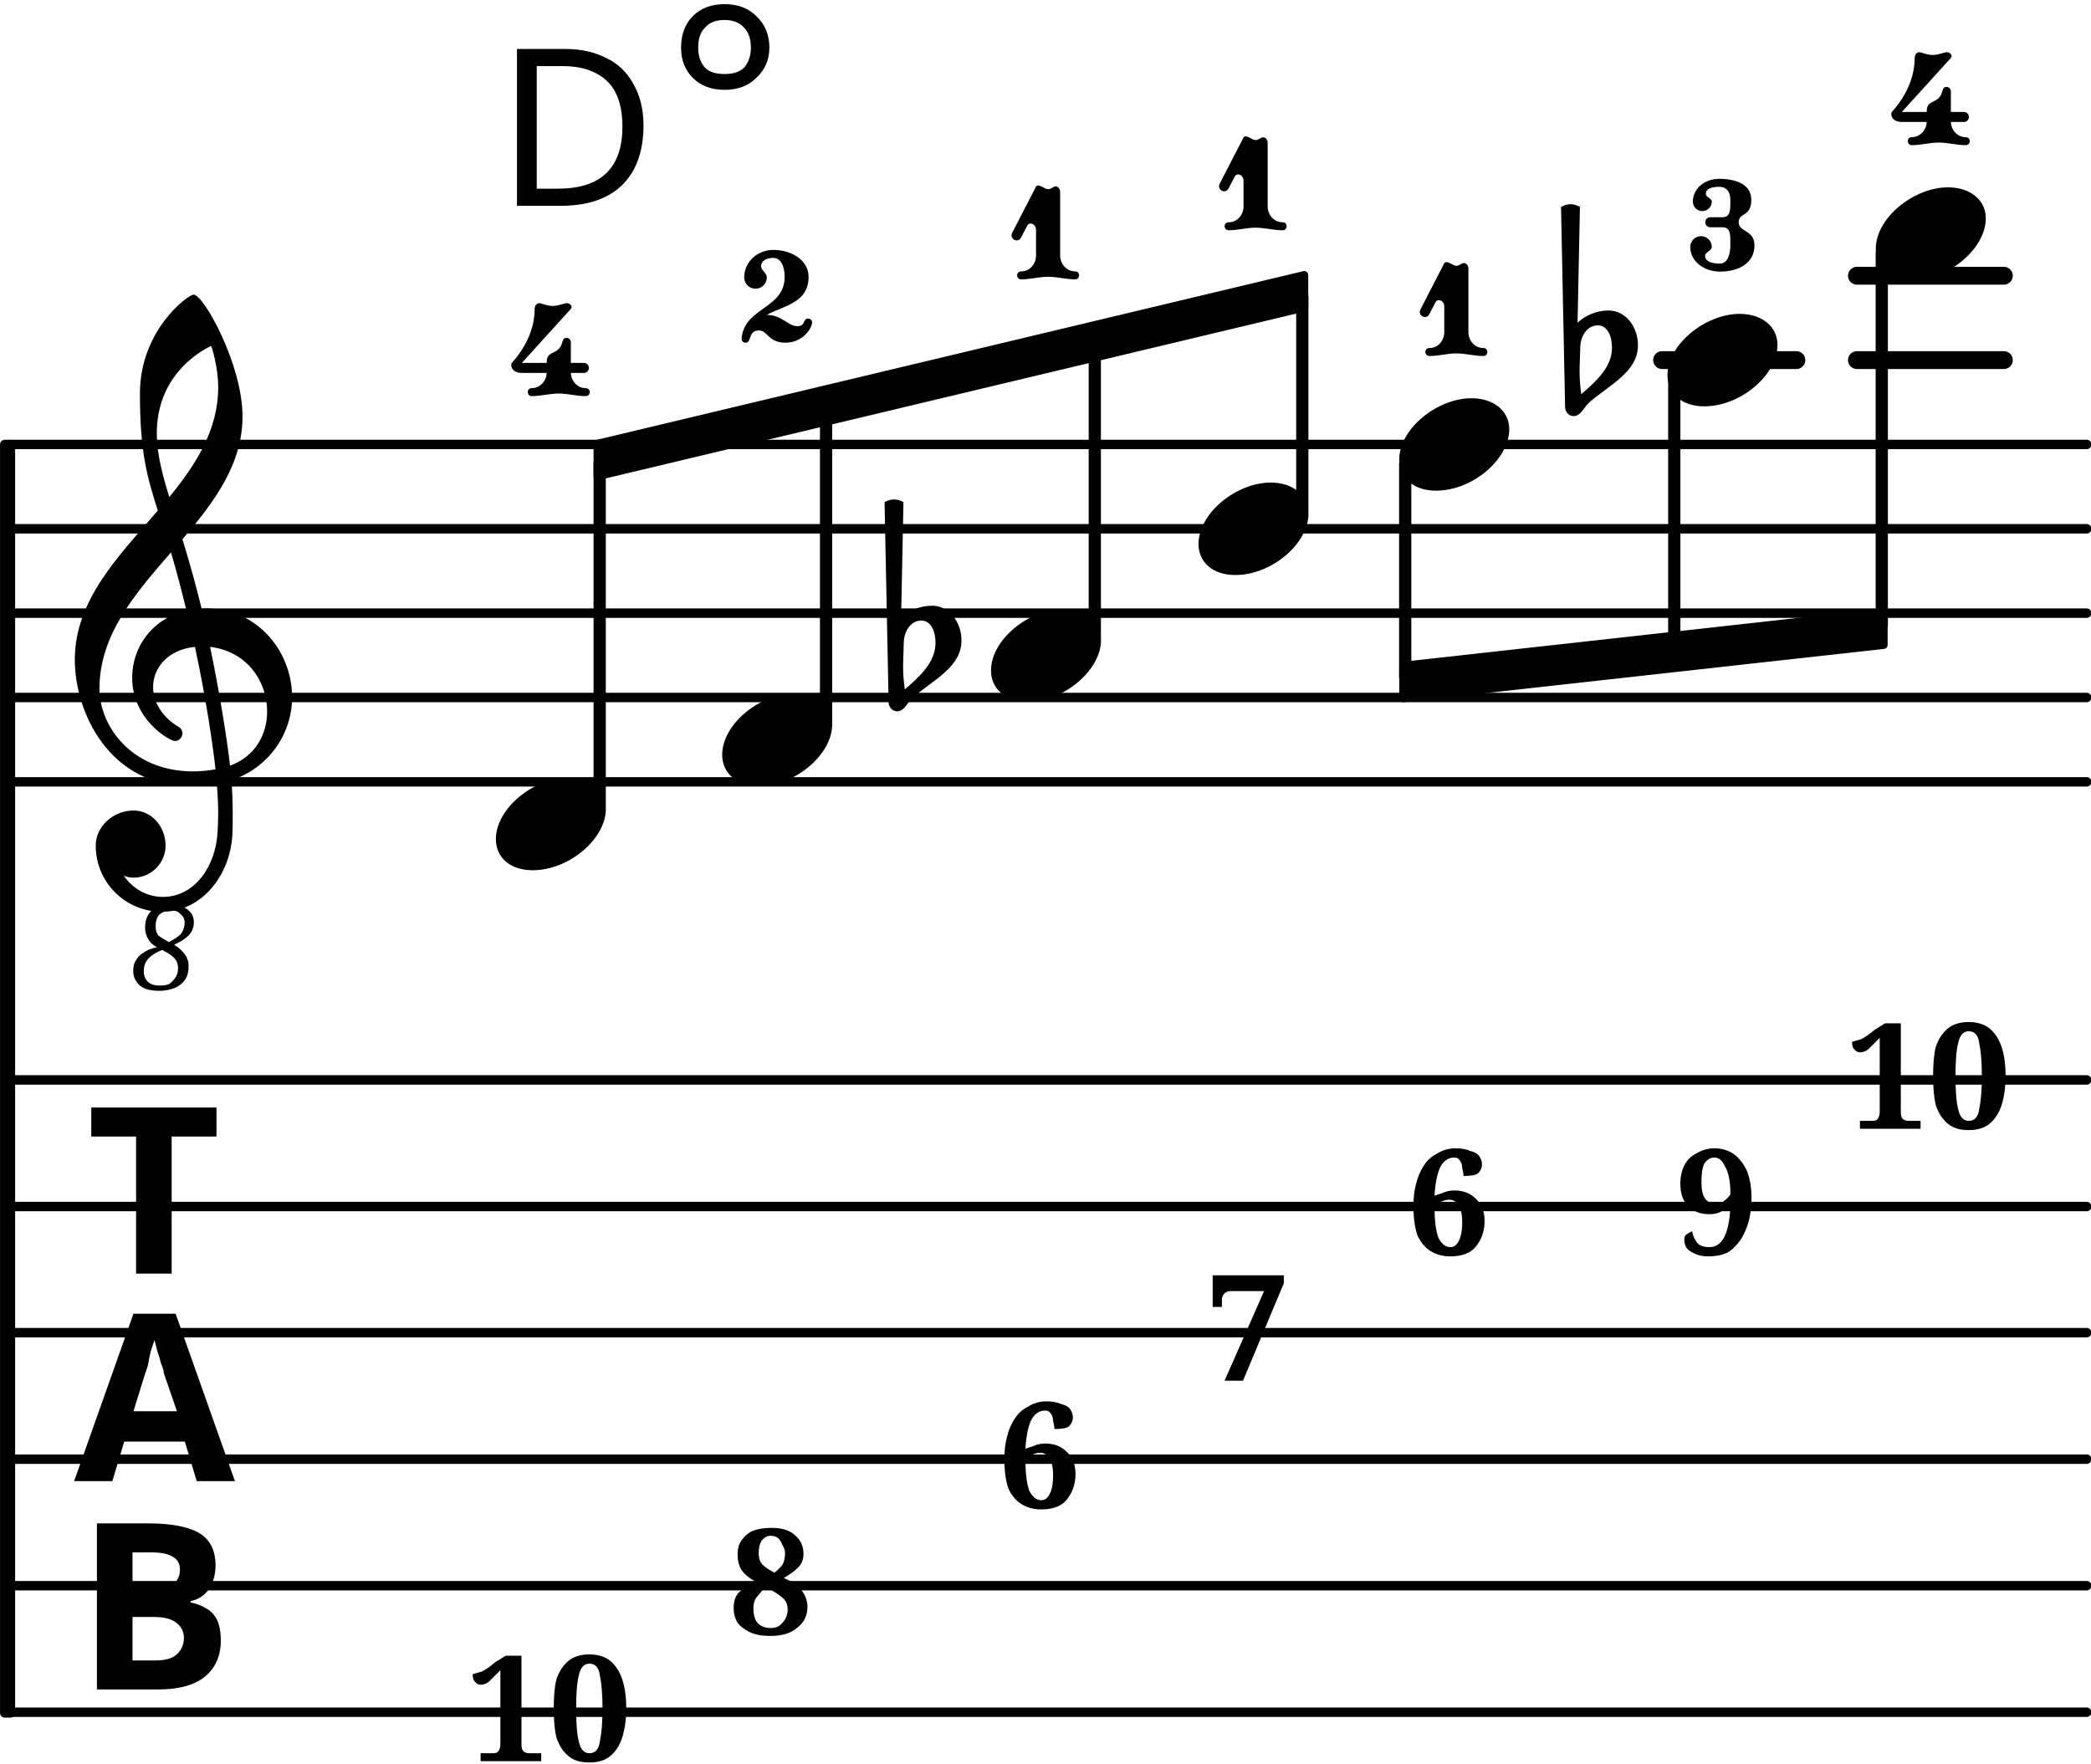
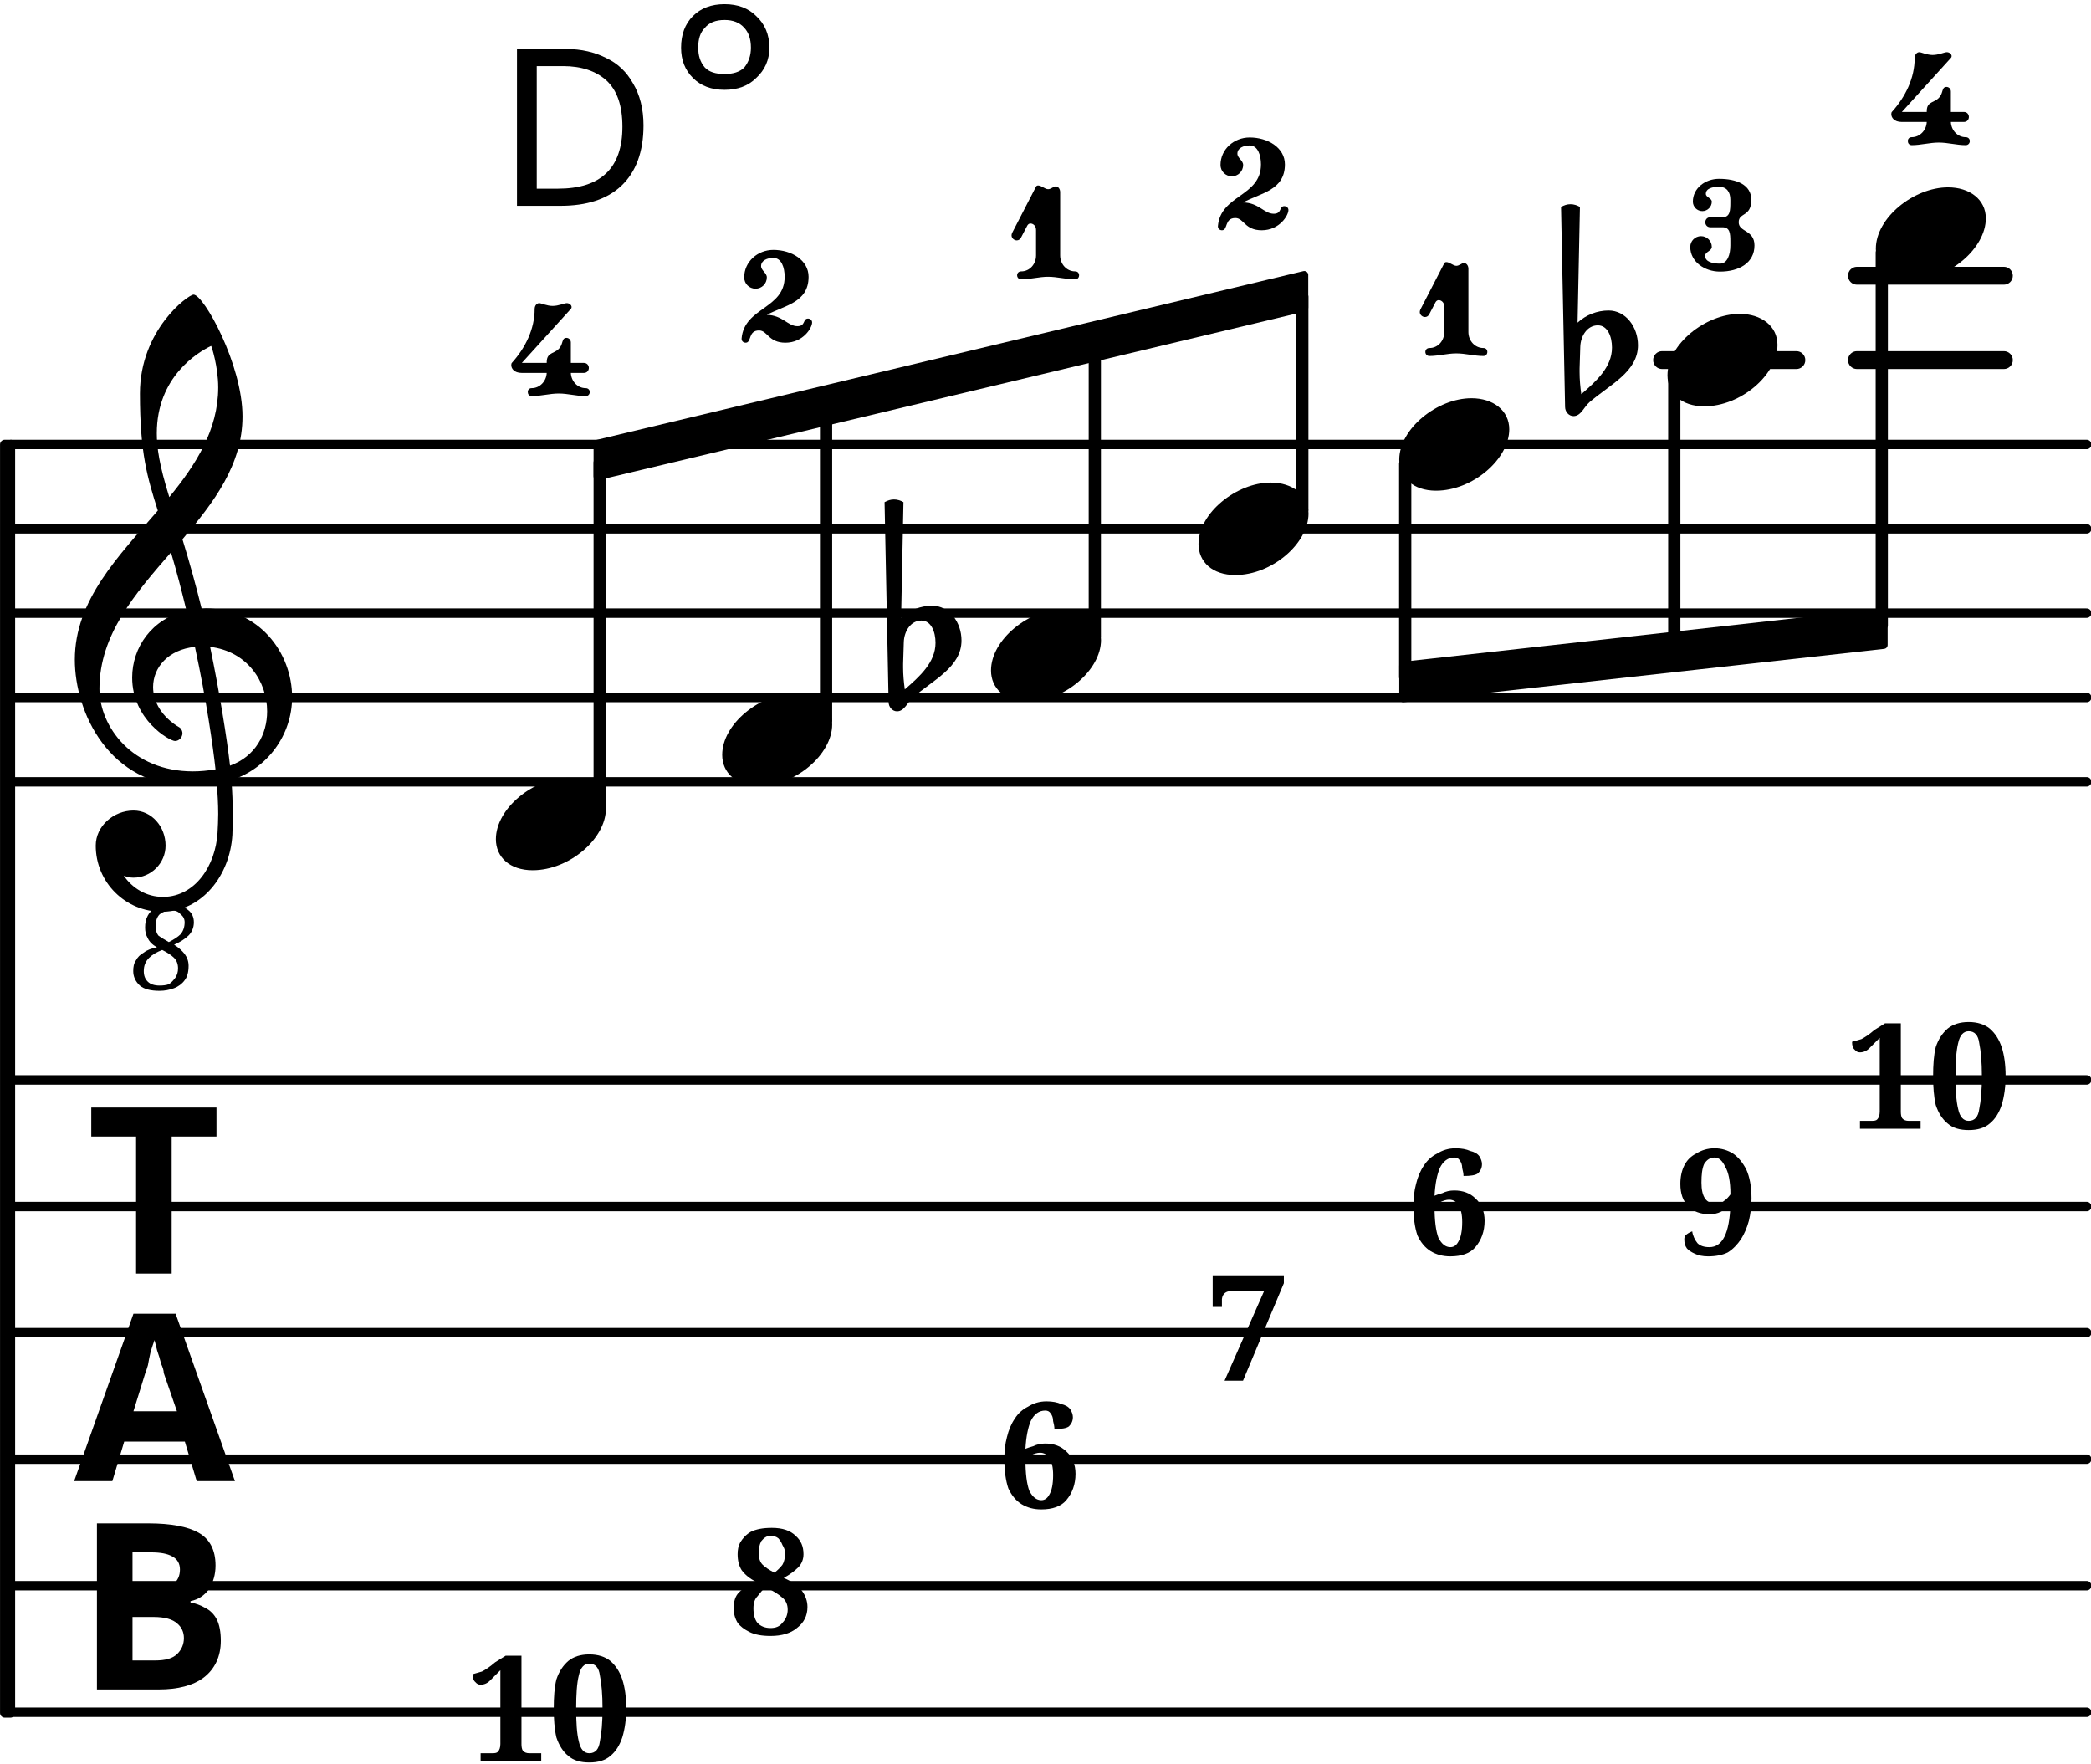
<svg xmlns="http://www.w3.org/2000/svg" preserveAspectRatio="xMidYMid meet" viewBox="-0.079 -4.829 24.79 20.91">
  <g transform="translate(0, -1.56)">
    <rect x="21.83" y="-0.106" width="1.954" height="0.212" ry="0.106" fill="currentColor" />
  </g>
  <g transform="translate(0, -0.5599)">
    <rect x="21.83" y="-0.106" width="1.954" height="0.212" ry="0.106" fill="currentColor" />
  </g>
  <g transform="translate(0, -0.5599)">
    <rect x="19.52" y="-0.106" width="1.804" height="0.212" ry="0.106" fill="currentColor" />
  </g>
  <g transform="translate(0, 4.44)">
    <line stroke-linejoin="round" stroke-linecap="round" stroke-width="0.112" stroke="currentColor" x1="0.056" y1="0" x2="24.66" y2="0" />
  </g>
  <g transform="translate(0, 3.44)">
    <line stroke-linejoin="round" stroke-linecap="round" stroke-width="0.112" stroke="currentColor" x1="0.056" y1="0" x2="24.66" y2="0" />
  </g>
  <g transform="translate(0, 2.44)">
    <line stroke-linejoin="round" stroke-linecap="round" stroke-width="0.112" stroke="currentColor" x1="0.056" y1="0" x2="24.66" y2="0" />
  </g>
  <g transform="translate(0, 1.44)">
    <line stroke-linejoin="round" stroke-linecap="round" stroke-width="0.112" stroke="currentColor" x1="0.056" y1="0" x2="24.66" y2="0" />
  </g>
  <g transform="translate(0, 0.4401)">
    <line stroke-linejoin="round" stroke-linecap="round" stroke-width="0.112" stroke="currentColor" x1="0.056" y1="0" x2="24.66" y2="0" />
  </g>
  <g transform="translate(0, 15.47)">
    <line stroke-linejoin="round" stroke-linecap="round" stroke-width="0.112" stroke="currentColor" x1="0.056" y1="0" x2="24.66" y2="0" />
  </g>
  <g transform="translate(0, 13.97)">
    <line stroke-linejoin="round" stroke-linecap="round" stroke-width="0.112" stroke="currentColor" x1="0.056" y1="0" x2="24.66" y2="0" />
  </g>
  <g transform="translate(0, 12.47)">
    <line stroke-linejoin="round" stroke-linecap="round" stroke-width="0.112" stroke="currentColor" x1="0.056" y1="0" x2="24.66" y2="0" />
  </g>
  <g transform="translate(0, 10.97)">
    <line stroke-linejoin="round" stroke-linecap="round" stroke-width="0.112" stroke="currentColor" x1="0.056" y1="0" x2="24.66" y2="0" />
  </g>
  <g transform="translate(0, 9.475)">
    <line stroke-linejoin="round" stroke-linecap="round" stroke-width="0.112" stroke="currentColor" x1="0.056" y1="0" x2="24.66" y2="0" />
  </g>
  <g transform="translate(0, 7.974)">
    <line stroke-linejoin="round" stroke-linecap="round" stroke-width="0.112" stroke="currentColor" x1="0.056" y1="0" x2="24.66" y2="0" />
  </g>
  <g transform="translate(16.51, 3.256)">
    <polygon stroke-linejoin="round" stroke-linecap="round" stroke-width="0.094" fill="currentColor" stroke="currentColor" points="5.743 -0.825 5.743 -0.439 0.047 0.193 0.047 -0.193" />
  </g>
  <g transform="translate(6.958, 0.6243)">
    <polygon stroke-linejoin="round" stroke-linecap="round" stroke-width="0.094" fill="currentColor" stroke="currentColor" points="8.426 -2.193 8.426 -1.807 0.047 0.193 0.047 -0.193" />
  </g>
  <g transform="translate(5.8, -2.389)">
    <text font-family="sans" font-size="2.616" text-anchor="start" fill="currentColor">
      <tspan>D</tspan>
    </text>
  </g>
  <g transform="translate(7.808, -2.389)">
    <text font-family="sans" font-size="3.296" text-anchor="start" fill="currentColor">
      <tspan>°</tspan>
    </text>
  </g>
  <g transform="translate(5.8, 4.94)">
    <path transform="scale(0.004, -0.004)" d="M0 -45c0 92 113 182 214 182c64 0 112 -36 112 -92c0 -88 -108 -182 -217 -182c-68 0 -109 39 -109 92z" fill="currentColor" />
  </g>
  <g transform="translate(5.989, -0.1328)">
    <path transform="scale(0.0022, -0.0022)" d="M148 501c10 0 41 -15 72 -15c32 0 63 15 76 15c15 0 26 -11 26 -21c0 -4 -1 -7 -4 -10l-264 -291h134v4c0 60 50 41 75 85c7 11 8 24 14 36c3 7 10 10 17 10c11 0 24 -8 24 -25v-110h70c18 0 27 -14 27 -27s-9 -27 -27 -27h-70c2 -45 36 -82 80 -82c14 0 22 -10 22 -21 s-8 -22 -22 -22c-49 0 -96 14 -145 14s-97 -14 -146 -14c-14 0 -21 11 -21 22s7 21 21 21c44 0 79 37 81 82h-134c-43 0 -57 25 -57 42c0 5 1 10 3 12c73 81 123 182 123 291c0 17 11 31 25 31z" fill="currentColor" />
  </g>
  <g transform="translate(0.8, 3.44)">
    <path transform="scale(0.004, -0.004)" d="M265 -635h-5c-108 0 -196 87 -196 196c0 58 53 104 112 104c54 0 95 -48 95 -104c0 -52 -43 -95 -95 -95c-10 0 -20 2 -29 6c26 -38 68 -63 116 -63h3zM403 150c28 -135 50 -272 59 -352c75 27 110 93 110 161c0 88 -59 178 -169 191zM75 26c0 -112 97 -245 277 -245 c21 0 43 2 67 6c-7 65 -27 206 -61 363c-79 -8 -124 -61 -124 -119c0 -43 25 -89 80 -121c5 -5 7 -11 7 -16c0 -12 -10 -23 -22 -23c-16 0 -127 63 -127 188c0 89 58 175 161 198c-14 58 -29 116 -46 173c-106 -122 -212 -244 -212 -404zM354 1194c30 0 145 -207 145 -361 c0 -143 -85 -255 -178 -364c21 -68 40 -137 57 -206c4 0 8 1 12 1c156 0 256 -130 256 -263c0 -113 -74 -212 -180 -246c3 -34 4 -68 4 -102c0 -20 0 -40 -1 -60c-7 -120 -89 -225 -204 -228l1 44c93 2 153 92 159 190c1 19 2 37 2 56c0 30 -2 60 -4 90 c-28 -5 -54 -8 -79 -8c-240 0 -342 219 -342 375c0 177 130 307 246 442c-31 98 -53 170 -53 347c0 188 143 293 159 293zM427 919c0 62 -20 123 -21 123c-40 -19 -161 -92 -161 -259c0 -42 7 -93 37 -189c78 95 145 199 145 325z" fill="currentColor" />
  </g>
  <g transform="translate(1.485, 6.902)">
    <text font-family="serif" font-style="italic" font-size="1.386" text-anchor="start" fill="currentColor">
      <tspan>8</tspan>
    </text>
  </g>
  <g transform="translate(5.447, 16.05)">
    <text font-family="serif" font-weight="bold" font-size="1.746" text-anchor="start" fill="currentColor">
      <tspan>10</tspan>
    </text>
  </g>
  <g transform="translate(0.9406, 10.27)">
    <text font-family="sans" font-weight="bold" font-size="2.772" text-anchor="start" fill="currentColor">
      <tspan>T</tspan>
    </text>
  </g>
  <g transform="translate(0.8, 12.73)">
    <text font-family="sans" font-weight="bold" font-size="2.772" text-anchor="start" fill="currentColor">
      <tspan>A</tspan>
    </text>
  </g>
  <g transform="translate(0.8201, 15.2)">
    <text font-family="sans" font-weight="bold" font-size="2.772" text-anchor="start" fill="currentColor">
      <tspan>B</tspan>
    </text>
  </g>
  <g transform="translate(7.03, 2.44)">
    <rect x="-0.072" y="-1.833" width="0.145" height="4.154" ry="0.047" fill="currentColor" />
  </g>
  <g transform="translate(8.483, 3.94)">
    <path transform="scale(0.004, -0.004)" d="M0 -45c0 92 113 182 214 182c64 0 112 -36 112 -92c0 -88 -108 -182 -217 -182c-68 0 -109 39 -109 92z" fill="currentColor" />
  </g>
  <g transform="translate(8.713, -0.7662)">
    <path transform="scale(0.0022, -0.0022)" d="M94 66c-60 0 -39 -66 -72 -66c-11 0 -22 7 -22 21v2c15 169 232 158 232 332c0 50 -17 102 -61 102c-33 0 -66 -14 -66 -44c0 -24 31 -37 31 -61c0 -34 -27 -61 -61 -61s-61 27 -61 61c0 84 72 148 157 148c98 0 190 -55 190 -145c0 -140 -131 -154 -225 -205 c85 -2 113 -61 165 -61c45 0 28 41 57 41c11 0 22 -8 22 -21c0 -29 -48 -109 -144 -109c-92 0 -96 66 -142 66z" fill="currentColor" />
  </g>
  <g transform="translate(8.572, 14.55)">
    <text font-family="serif" font-weight="bold" font-size="1.746" text-anchor="start" fill="currentColor">
      <tspan>8</tspan>
    </text>
  </g>
  <g transform="translate(9.714, 2.44)">
    <rect x="-0.072" y="-2.466" width="0.145" height="3.787" ry="0.047" fill="currentColor" />
  </g>
  <g transform="translate(11.67, 2.94)">
    <path transform="scale(0.004, -0.004)" d="M0 -45c0 92 113 182 214 182c64 0 112 -36 112 -92c0 -88 -108 -182 -217 -182c-68 0 -109 39 -109 92z" fill="currentColor" />
  </g>
  <g transform="translate(11.92, -1.517)">
    <path transform="scale(0.0022, -0.0022)" d="M194 486c16 0 29 15 41 15c13 0 24 -13 24 -31v-341c0 -47 35 -86 81 -86c14 0 21 -10 21 -21s-7 -22 -21 -22c-49 0 -97 14 -146 14s-96 -14 -145 -14c-14 0 -22 11 -22 22s8 21 22 21c46 0 80 39 80 86v137c0 23 -16 35 -30 35c-7 0 -13 -4 -17 -11l-34 -65 c-5 -10 -14 -15 -23 -15c-14 0 -28 12 -28 27c0 4 1 8 3 13l129 250c2 4 7 6 11 6c18 0 37 -20 54 -20z" fill="currentColor" />
  </g>
  <g transform="translate(11.75, 13.05)">
    <text font-family="serif" font-weight="bold" font-size="1.746" text-anchor="start" fill="currentColor">
      <tspan>6</tspan>
    </text>
  </g>
  <g transform="translate(12.9, 2.44)">
    <rect x="-0.072" y="-3.217" width="0.145" height="3.538" ry="0.047" fill="currentColor" />
  </g>
  <g transform="translate(10.52, 2.94)">
    <path transform="scale(0.004, -0.004)" d="M29 39l-2 -64v-11c0 -22 2 -43 5 -65c44 38 91 80 91 138c0 33 -13 66 -42 66c-31 0 -51 -31 -52 -64zM-28 454c9 5 18 8 28 8s19 -3 28 -8l-7 -343c25 23 58 36 92 36c51 0 87 -49 87 -103c0 -79 -84 -117 -144 -169c-16 -14 -25 -41 -47 -41c-14 0 -25 13 -25 27z" fill="currentColor" />
  </g>
  <g transform="translate(14.13, 1.44)">
    <path transform="scale(0.004, -0.004)" d="M0 -45c0 92 113 182 214 182c64 0 112 -36 112 -92c0 -88 -108 -182 -217 -182c-68 0 -109 39 -109 92z" fill="currentColor" />
  </g>
-   <g transform="translate(14.38, -2.099)">
-     <path transform="scale(0.0022, -0.0022)" d="M194 486c16 0 29 15 41 15c13 0 24 -13 24 -31v-341c0 -47 35 -86 81 -86c14 0 21 -10 21 -21s-7 -22 -21 -22c-49 0 -97 14 -146 14s-96 -14 -145 -14c-14 0 -22 11 -22 22s8 21 22 21c46 0 80 39 80 86v137c0 23 -16 35 -30 35c-7 0 -13 -4 -17 -11l-34 -65 c-5 -10 -14 -15 -23 -15c-14 0 -28 12 -28 27c0 4 1 8 3 13l129 250c2 4 7 6 11 6c18 0 37 -20 54 -20z" fill="currentColor" />
+   <g transform="translate(14.36, -2.099)">
+     <path transform="scale(0.0022, -0.0022)" d="M94 66c-60 0 -39 -66 -72 -66c-11 0 -22 7 -22 21v2c15 169 232 158 232 332c0 50 -17 102 -61 102c-33 0 -66 -14 -66 -44c0 -24 31 -37 31 -61c0 -34 -27 -61 -61 -61s-61 27 -61 61c0 84 72 148 157 148c98 0 190 -55 190 -145c0 -140 -131 -154 -225 -205 c85 -2 113 -61 165 -61c45 0 28 41 57 41c11 0 22 -8 22 -21c0 -29 -48 -109 -144 -109c-92 0 -96 66 -142 66z" fill="currentColor" />
  </g>
  <g transform="translate(14.22, 11.54)">
    <text font-family="serif" font-weight="bold" font-size="1.746" text-anchor="start" fill="currentColor">
      <tspan>7</tspan>
    </text>
  </g>
  <g transform="translate(15.36, 2.44)">
    <rect x="-0.072" y="-3.799" width="0.145" height="2.619" ry="0.047" fill="currentColor" />
  </g>
  <g transform="translate(-0.0786, 7.957)">
    <rect x="0" y="-7.573" width="0.179" height="15.15" ry="0.056" fill="currentColor" />
  </g>
  <g transform="translate(16.51, 0.4401)">
    <path transform="scale(0.004, -0.004)" d="M0 -45c0 92 113 182 214 182c64 0 112 -36 112 -92c0 -88 -108 -182 -217 -182c-68 0 -109 39 -109 92z" fill="currentColor" />
  </g>
  <g transform="translate(16.76, -0.6085)">
    <path transform="scale(0.0022, -0.0022)" d="M194 486c16 0 29 15 41 15c13 0 24 -13 24 -31v-341c0 -47 35 -86 81 -86c14 0 21 -10 21 -21s-7 -22 -21 -22c-49 0 -97 14 -146 14s-96 -14 -145 -14c-14 0 -22 11 -22 22s8 21 22 21c46 0 80 39 80 86v137c0 23 -16 35 -30 35c-7 0 -13 -4 -17 -11l-34 -65 c-5 -10 -14 -15 -23 -15c-14 0 -28 12 -28 27c0 4 1 8 3 13l129 250c2 4 7 6 11 6c18 0 37 -20 54 -20z" fill="currentColor" />
  </g>
  <g transform="translate(16.6, 10.05)">
    <text font-family="serif" font-weight="bold" font-size="1.746" text-anchor="start" fill="currentColor">
      <tspan>6</tspan>
    </text>
  </g>
  <g transform="translate(16.58, 2.44)">
    <rect x="-0.072" y="-1.821" width="0.145" height="2.628" ry="0.047" fill="currentColor" />
  </g>
  <g transform="translate(19.69, -0.5599)">
    <path transform="scale(0.004, -0.004)" d="M0 -45c0 92 113 182 214 182c64 0 112 -36 112 -92c0 -88 -108 -182 -217 -182c-68 0 -109 39 -109 92z" fill="currentColor" />
  </g>
  <g transform="translate(19.96, -1.609)">
    <path transform="scale(0.0022, -0.0022)" d="M261 266c0 -54 85 -40 85 -125c0 -94 -83 -141 -186 -141c-84 0 -160 54 -160 133c0 32 26 58 58 58s58 -26 58 -58c0 -22 -36 -26 -36 -48c0 -33 42 -42 80 -42c41 0 56 50 56 98v21c0 44 -2 77 -43 77h-65c-18 0 -27 14 -27 27s9 27 27 27h65c42 0 43 36 43 83v11 c0 43 -20 70 -61 70c-34 0 -71 -8 -71 -38c0 -19 32 -23 32 -42c0 -28 -23 -51 -51 -51s-51 23 -51 51c0 72 66 123 141 123c93 0 174 -31 174 -113c0 -94 -68 -67 -68 -121z" fill="currentColor" />
  </g>
  <g transform="translate(19.78, 10.05)">
    <text font-family="serif" font-weight="bold" font-size="1.746" text-anchor="start" fill="currentColor">
      <tspan>9</tspan>
    </text>
  </g>
  <g transform="translate(19.77, 2.44)">
    <rect x="-0.072" y="-2.821" width="0.145" height="3.281" ry="0.047" fill="currentColor" />
  </g>
  <g transform="translate(18.54, -0.5599)">
    <path transform="scale(0.004, -0.004)" d="M29 39l-2 -64v-11c0 -22 2 -43 5 -65c44 38 91 80 91 138c0 33 -13 66 -42 66c-31 0 -51 -31 -52 -64zM-28 454c9 5 18 8 28 8s19 -3 28 -8l-7 -343c25 23 58 36 92 36c51 0 87 -49 87 -103c0 -79 -84 -117 -144 -169c-16 -14 -25 -41 -47 -41c-14 0 -25 13 -25 27z" fill="currentColor" />
  </g>
  <g transform="translate(22.16, -2.06)">
    <path transform="scale(0.004, -0.004)" d="M0 -45c0 92 113 182 214 182c64 0 112 -36 112 -92c0 -88 -108 -182 -217 -182c-68 0 -109 39 -109 92z" fill="currentColor" />
  </g>
  <g transform="translate(22.35, -3.108)">
    <path transform="scale(0.0022, -0.0022)" d="M148 501c10 0 41 -15 72 -15c32 0 63 15 76 15c15 0 26 -11 26 -21c0 -4 -1 -7 -4 -10l-264 -291h134v4c0 60 50 41 75 85c7 11 8 24 14 36c3 7 10 10 17 10c11 0 24 -8 24 -25v-110h70c18 0 27 -14 27 -27s-9 -27 -27 -27h-70c2 -45 36 -82 80 -82c14 0 22 -10 22 -21 s-8 -22 -22 -22c-49 0 -96 14 -145 14s-97 -14 -146 -14c-14 0 -21 11 -21 22s7 21 21 21c44 0 79 37 81 82h-134c-43 0 -57 25 -57 42c0 5 1 10 3 12c73 81 123 182 123 291c0 17 11 31 25 31z" fill="currentColor" />
  </g>
  <g transform="translate(21.8, 8.553)">
    <text font-family="serif" font-weight="bold" font-size="1.746" text-anchor="start" fill="currentColor">
      <tspan>10</tspan>
    </text>
  </g>
  <g transform="translate(22.23, 2.44)">
    <rect x="-0.072" y="-4.321" width="0.145" height="4.513" ry="0.047" fill="currentColor" />
  </g>
</svg>
